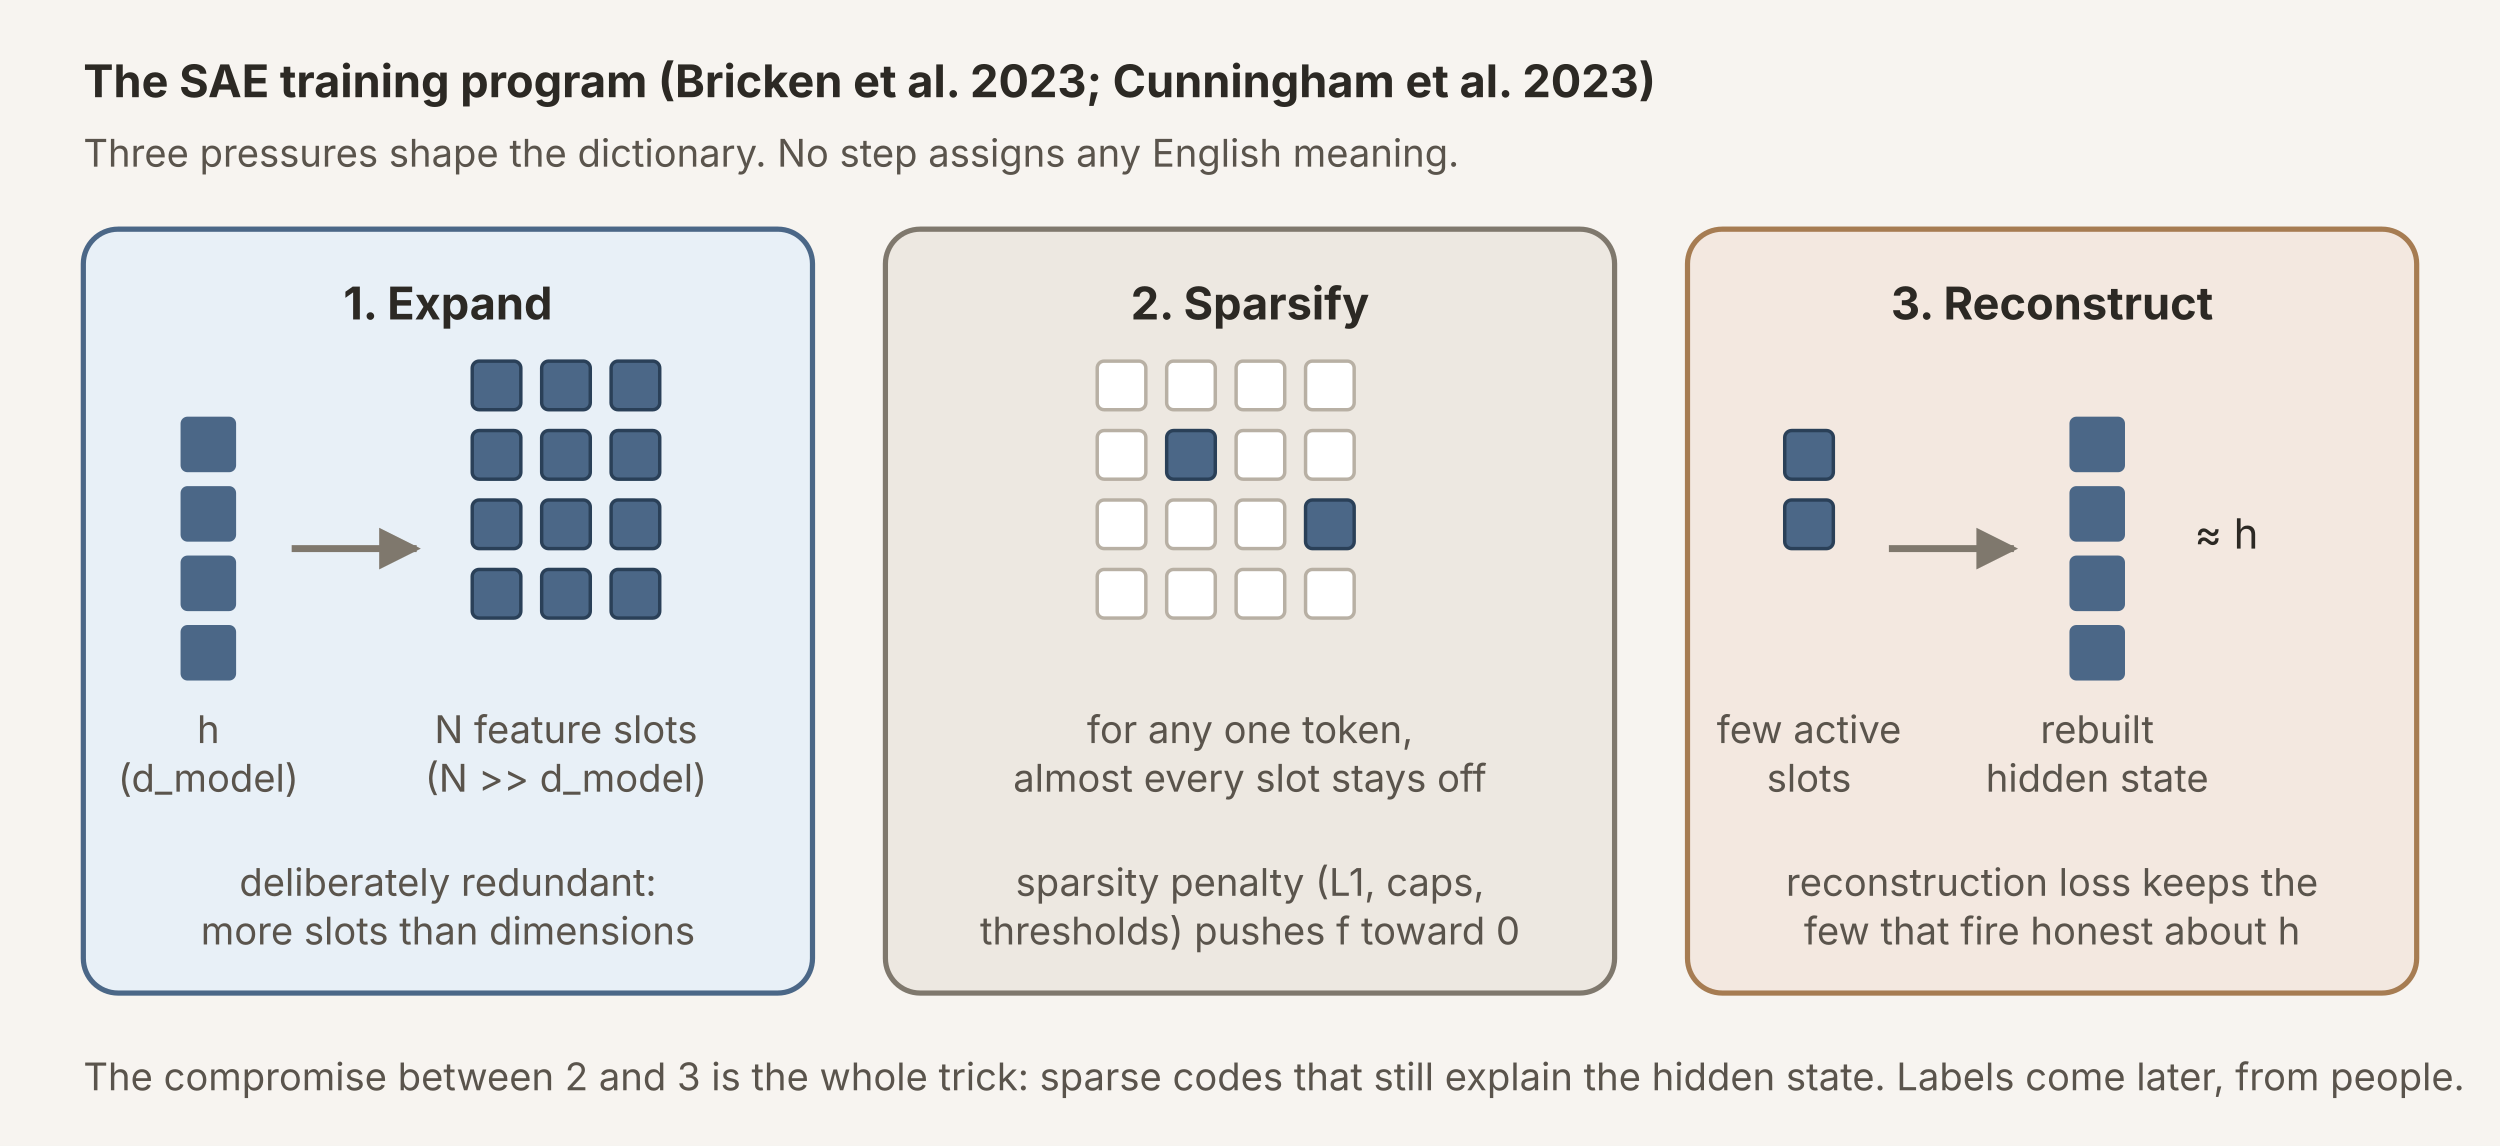
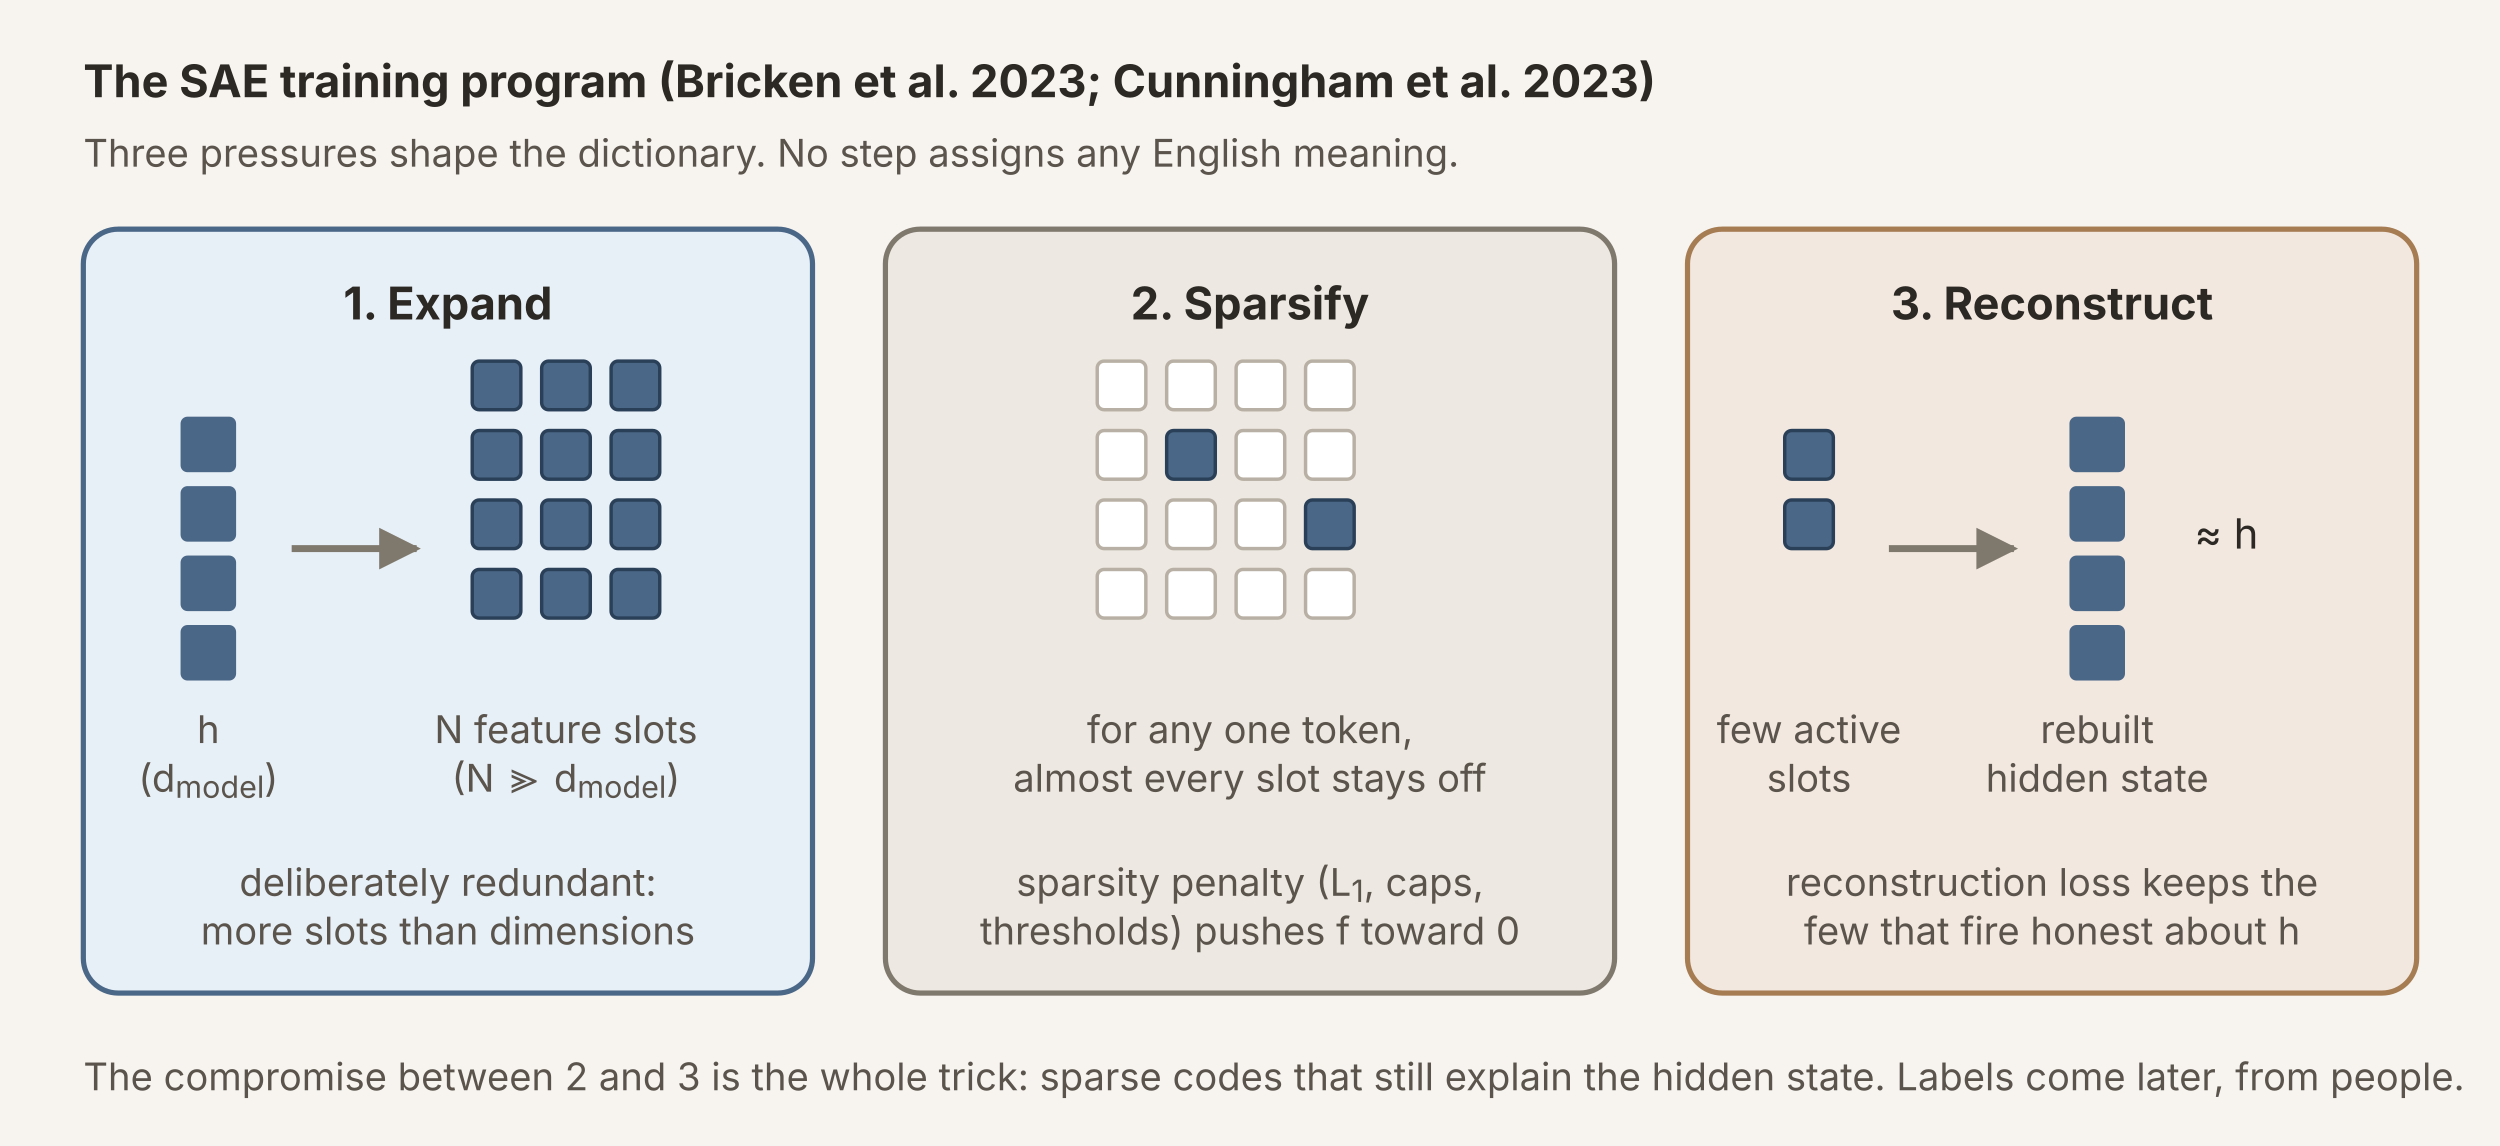
<svg xmlns="http://www.w3.org/2000/svg" width="720" height="330" viewBox="0 0 720 330" role="img" aria-labelledby="titleProg descProg">
  <rect width="100%" height="100%" fill="#F7F4F0" />
  <style>
    .a{fill:#E8F0F7;stroke:#4B6787;stroke-width:1.5}
    .b{fill:#EDE8E1;stroke:#7F786D;stroke-width:1.5}
    .c{fill:#F3E8E0;stroke:#A67C52;stroke-width:1.5}
    .t{font-family:Inter,Arial,Helvetica,sans-serif;fill:#2C2924}
    .s{font-size:12px}.h{font-size:13px;font-weight:700}.m{font-size:11px;fill:#5A544C}
    .hbar{fill:#4B6787}
    .slotOn{fill:#4B6787;stroke:#2A4058;stroke-width:1}
    .slotOff{fill:#fff;stroke:#B8B0A4;stroke-width:1}
    .arr{stroke:#7F786D;stroke-width:2;fill:none;marker-end:url(#pArr)}
  </style>
  <defs>
    <marker id="pArr" viewBox="0 0 10 10" refX="9" refY="5" markerWidth="6" markerHeight="6" orient="auto-start-reverse">
      <path d="M0 0 L10 5 L0 10 z" fill="#7F786D" />
    </marker>
  </defs>
  <text x="24" y="28" class="t h">The SAE training program (Bricken et al. 2023; Cunningham et al. 2023)</text>
  <text x="24" y="48" class="t m">Three pressures shape the dictionary. No step assigns any English meaning.</text>
  <rect class="a" x="24" y="66" width="210" height="220" rx="10" />
  <text x="129" y="92" text-anchor="middle" class="t h">1. Expand</text>
  <rect class="hbar" x="52" y="120" width="16" height="16" rx="2" />
  <rect class="hbar" x="52" y="140" width="16" height="16" rx="2" />
  <rect class="hbar" x="52" y="160" width="16" height="16" rx="2" />
  <rect class="hbar" x="52" y="180" width="16" height="16" rx="2" />
  <text x="60" y="214" text-anchor="middle" class="t m">h</text>
-   <text x="60" y="228" text-anchor="middle" class="t m">(d_model)</text>
+   <text x="60" y="228" text-anchor="middle" class="t m">(d<tspan baseline-shift="sub" font-size="80%">model</tspan>)</text>
  <path class="arr" d="M84 158 H120" />
  <rect class="slotOn" x="136" y="104" width="14" height="14" rx="2" />
  <rect class="slotOn" x="156" y="104" width="14" height="14" rx="2" />
  <rect class="slotOn" x="176" y="104" width="14" height="14" rx="2" />
  <rect class="slotOn" x="136" y="124" width="14" height="14" rx="2" />
  <rect class="slotOn" x="156" y="124" width="14" height="14" rx="2" />
  <rect class="slotOn" x="176" y="124" width="14" height="14" rx="2" />
  <rect class="slotOn" x="136" y="144" width="14" height="14" rx="2" />
  <rect class="slotOn" x="156" y="144" width="14" height="14" rx="2" />
  <rect class="slotOn" x="176" y="144" width="14" height="14" rx="2" />
  <rect class="slotOn" x="136" y="164" width="14" height="14" rx="2" />
  <rect class="slotOn" x="156" y="164" width="14" height="14" rx="2" />
  <rect class="slotOn" x="176" y="164" width="14" height="14" rx="2" />
  <text x="163" y="214" text-anchor="middle" class="t m">N feature slots</text>
-   <text x="163" y="228" text-anchor="middle" class="t m">(N &gt;&gt; d_model)</text>
+   <text x="163" y="228" text-anchor="middle" class="t m">(N ≫ d<tspan baseline-shift="sub" font-size="80%">model</tspan>)</text>
  <text x="129" y="258" text-anchor="middle" class="t m">deliberately redundant:</text>
  <text x="129" y="272" text-anchor="middle" class="t m">more slots than dimensions</text>
  <rect class="b" x="255" y="66" width="210" height="220" rx="10" />
  <text x="360" y="92" text-anchor="middle" class="t h">2. Sparsify</text>
  <rect class="slotOff" x="316" y="104" width="14" height="14" rx="2" />
  <rect class="slotOff" x="336" y="104" width="14" height="14" rx="2" />
  <rect class="slotOff" x="356" y="104" width="14" height="14" rx="2" />
  <rect class="slotOff" x="376" y="104" width="14" height="14" rx="2" />
  <rect class="slotOff" x="316" y="124" width="14" height="14" rx="2" />
  <rect class="slotOn" x="336" y="124" width="14" height="14" rx="2" />
  <rect class="slotOff" x="356" y="124" width="14" height="14" rx="2" />
  <rect class="slotOff" x="376" y="124" width="14" height="14" rx="2" />
  <rect class="slotOff" x="316" y="144" width="14" height="14" rx="2" />
  <rect class="slotOff" x="336" y="144" width="14" height="14" rx="2" />
  <rect class="slotOff" x="356" y="144" width="14" height="14" rx="2" />
  <rect class="slotOn" x="376" y="144" width="14" height="14" rx="2" />
  <rect class="slotOff" x="316" y="164" width="14" height="14" rx="2" />
  <rect class="slotOff" x="336" y="164" width="14" height="14" rx="2" />
  <rect class="slotOff" x="356" y="164" width="14" height="14" rx="2" />
  <rect class="slotOff" x="376" y="164" width="14" height="14" rx="2" />
  <text x="360" y="214" text-anchor="middle" class="t m">for any one token,</text>
  <text x="360" y="228" text-anchor="middle" class="t m">almost every slot stays off</text>
-   <text x="360" y="258" text-anchor="middle" class="t m">sparsity penalty (L1, caps,</text>
+   <text x="360" y="258" text-anchor="middle" class="t m">sparsity penalty (L<tspan baseline-shift="sub" font-size="80%">1</tspan>, caps,</text>
  <text x="360" y="272" text-anchor="middle" class="t m">thresholds) pushes f toward 0</text>
  <rect class="c" x="486" y="66" width="210" height="220" rx="10" />
  <text x="591" y="92" text-anchor="middle" class="t h">3. Reconstruct</text>
  <rect class="slotOn" x="514" y="124" width="14" height="14" rx="2" />
  <rect class="slotOn" x="514" y="144" width="14" height="14" rx="2" />
  <text x="521" y="214" text-anchor="middle" class="t m">few active</text>
  <text x="521" y="228" text-anchor="middle" class="t m">slots</text>
  <path class="arr" d="M544 158 H580" />
  <rect class="hbar" x="596" y="120" width="16" height="16" rx="2" />
  <rect class="hbar" x="596" y="140" width="16" height="16" rx="2" />
  <rect class="hbar" x="596" y="160" width="16" height="16" rx="2" />
  <rect class="hbar" x="596" y="180" width="16" height="16" rx="2" />
  <text x="632" y="158" class="t s">≈ h</text>
  <text x="604" y="214" text-anchor="middle" class="t m">rebuilt</text>
  <text x="604" y="228" text-anchor="middle" class="t m">hidden state</text>
  <text x="591" y="258" text-anchor="middle" class="t m">reconstruction loss keeps the</text>
  <text x="591" y="272" text-anchor="middle" class="t m">few that fire honest about h</text>
  <text x="24" y="314" class="t m">The compromise between 2 and 3 is the whole trick: sparse codes that still explain the hidden state. Labels come later, from people.</text>
</svg>
